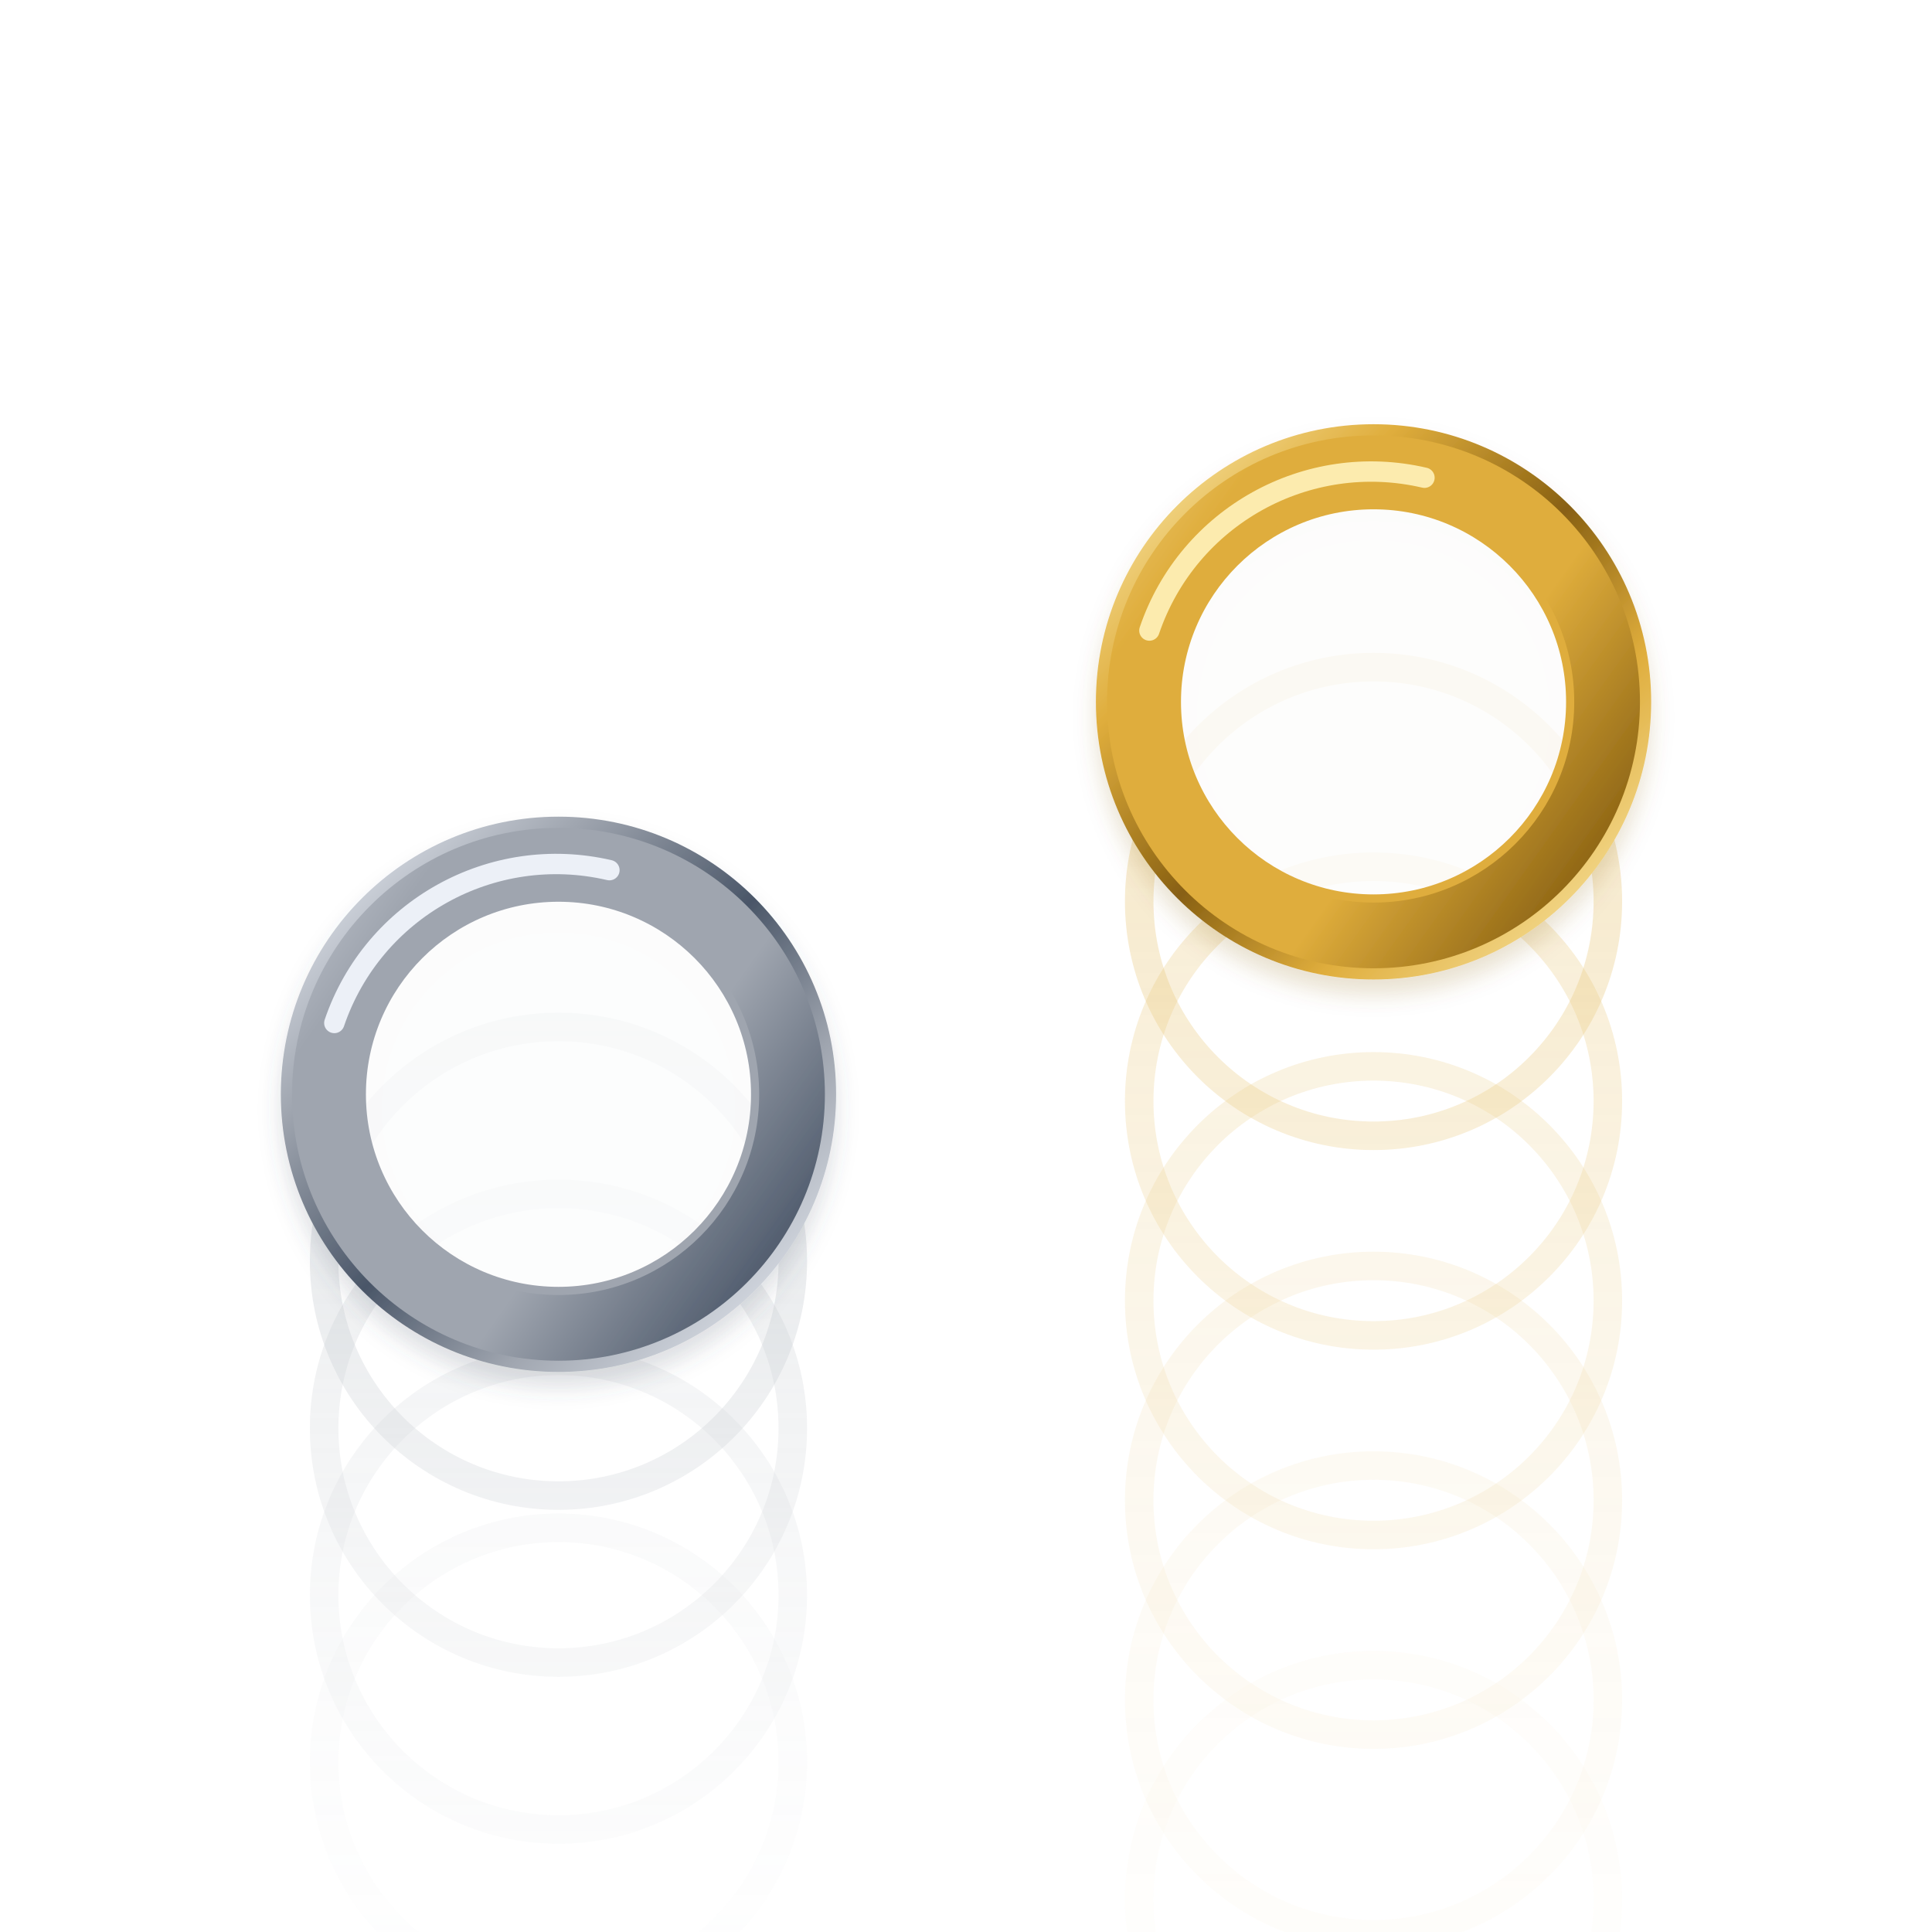
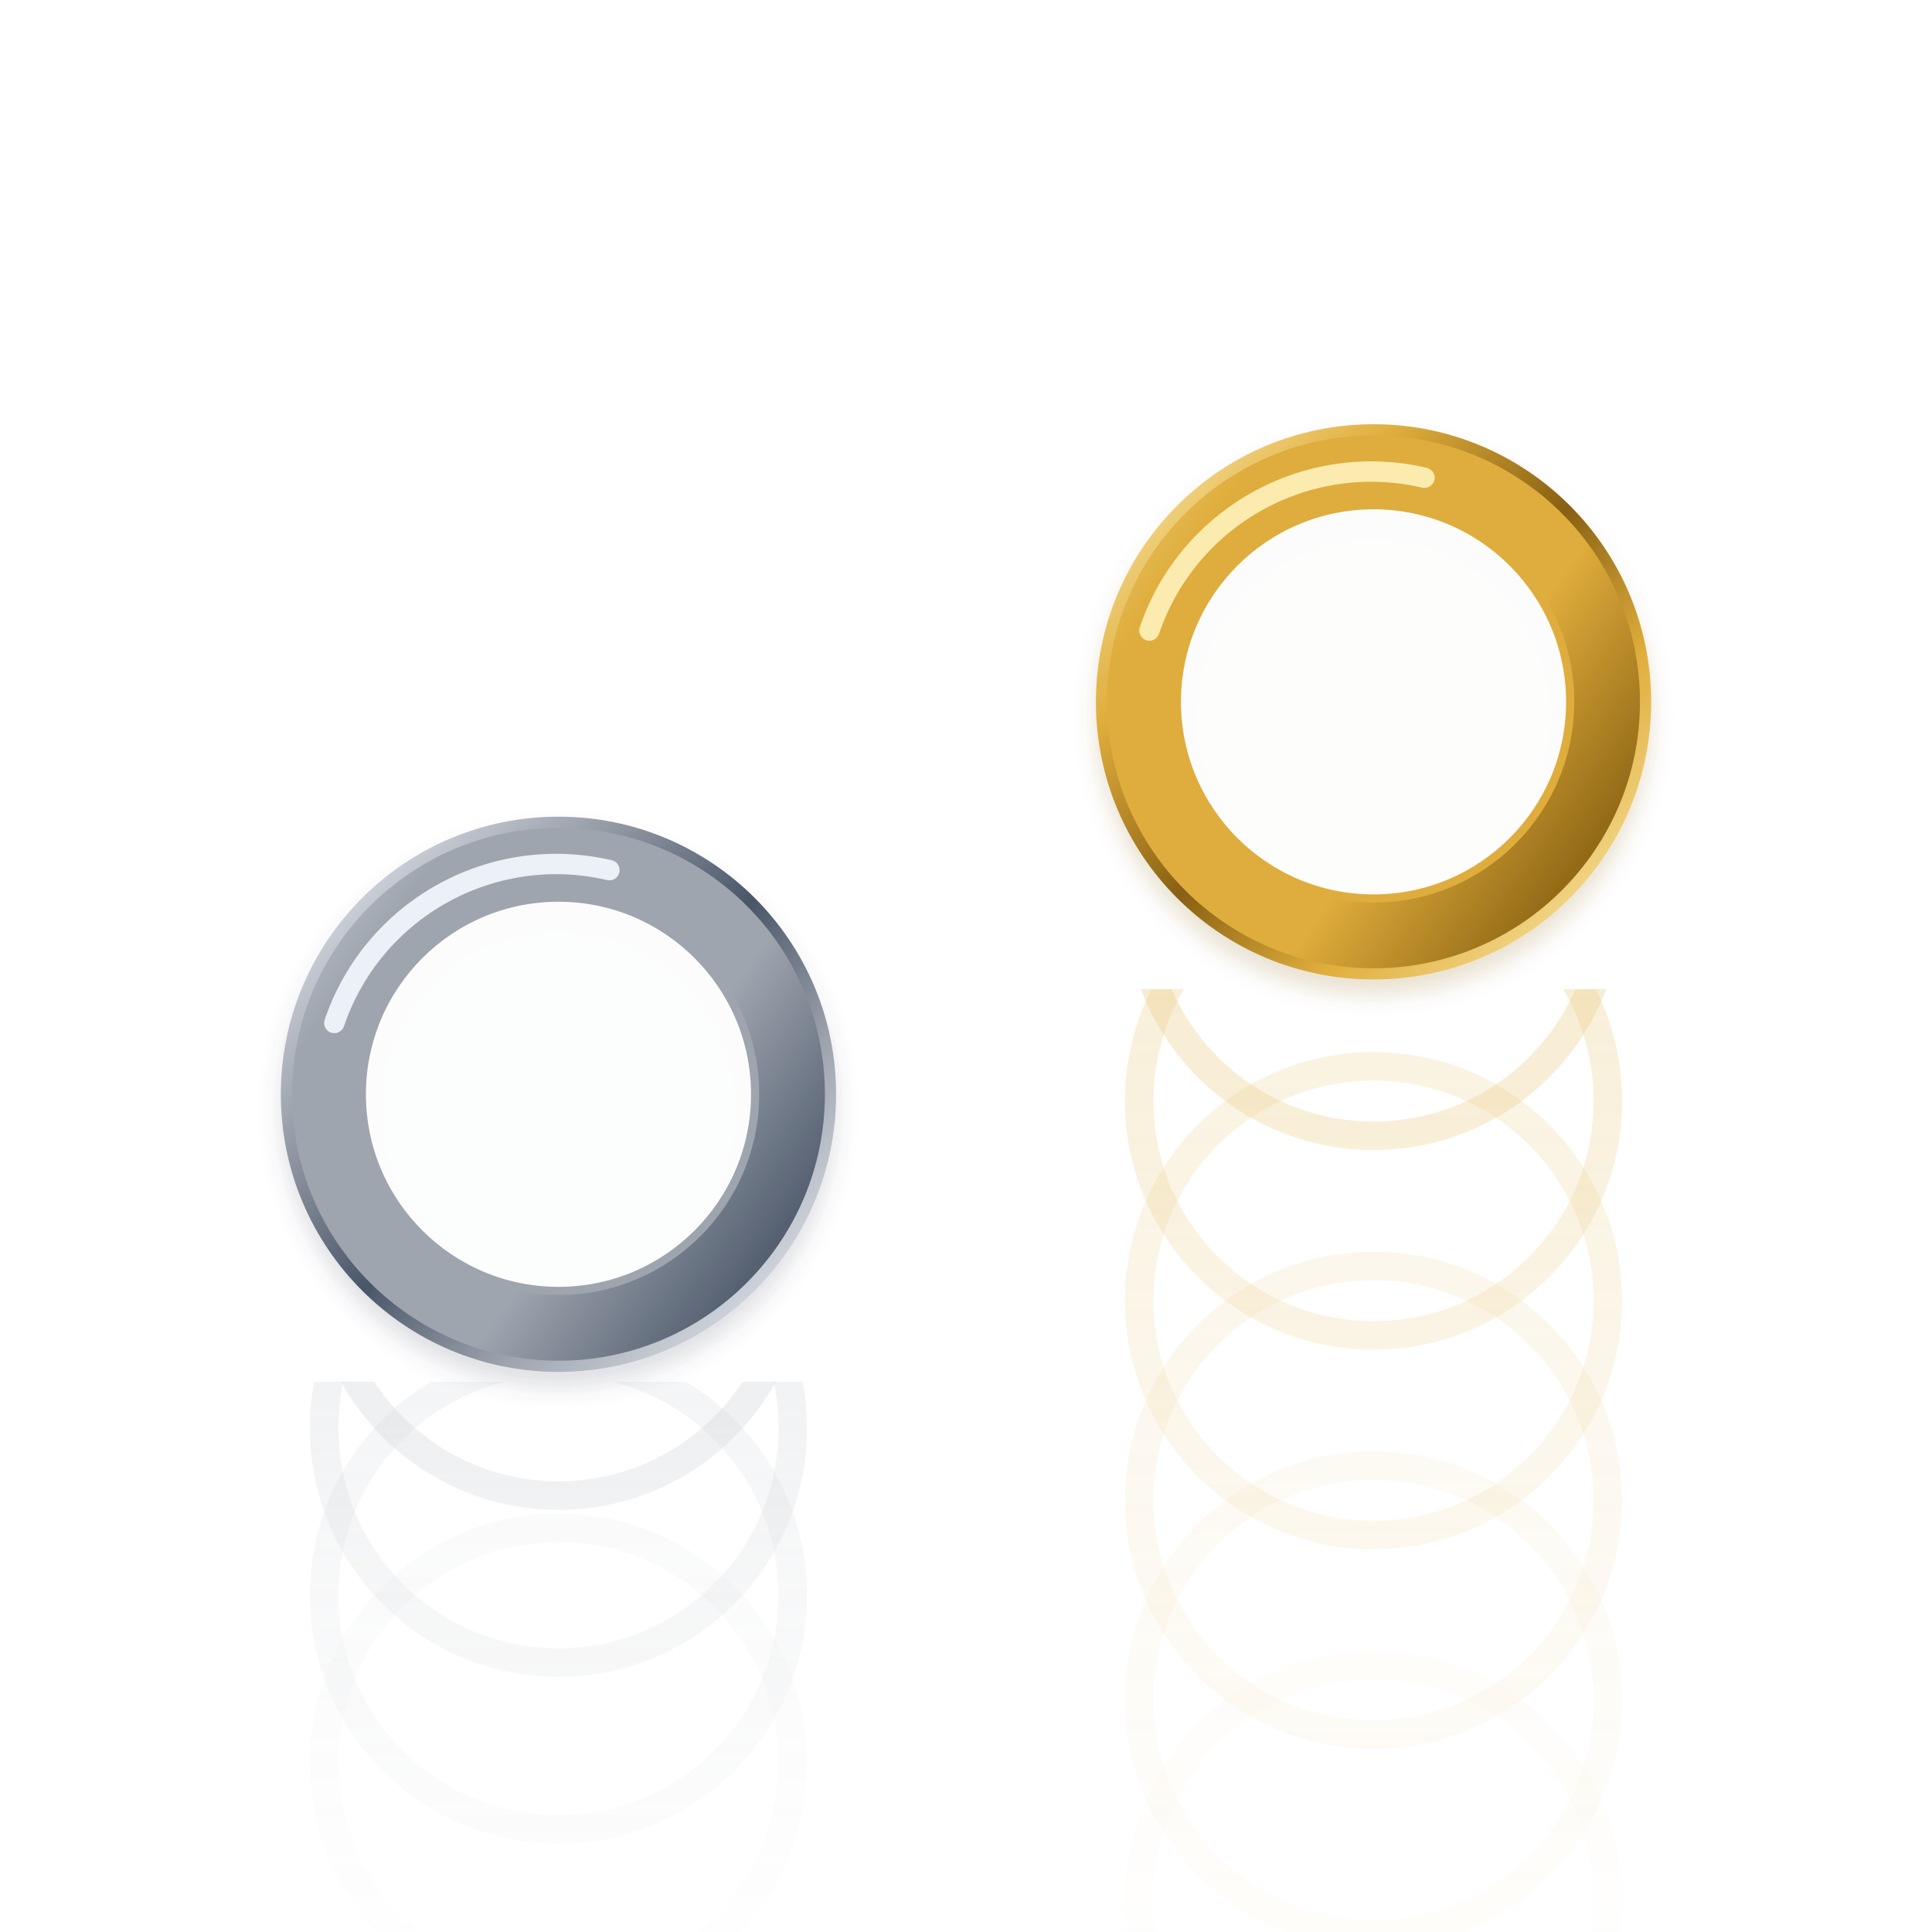
<svg xmlns="http://www.w3.org/2000/svg" width="1024" height="1024" viewBox="0 0 256 256" role="img" aria-label="Liquid loop · white app icon">
  <defs>
    <clipPath id="«material-master-3falseR0»-tile">
      <rect width="256" height="256" rx="57" />
    </clipPath>
  </defs>
  <g>
    <rect width="256" height="256" fill="#ffffff" />
    <g transform="translate(74 145) scale(1.35)" data-material-racer="silver">
      <defs>
        <linearGradient id="«material-master-3falseRl»-body" x1="-0.5" y1="0" x2="0.9" y2="1">
          <stop offset="0" stop-color="#f4f8ff" stop-opacity="1" />
          <stop offset="0.35" stop-color="#9fa5af" stop-opacity="1" />
          <stop offset="0.74" stop-color="#9fa5af" stop-opacity="1" />
          <stop offset="1" stop-color="#4a5668" stop-opacity="1" />
        </linearGradient>
        <linearGradient id="«material-master-3falseRl»-rim" x1="0" y1="0" x2="1" y2="1">
          <stop stop-color="#f4f8ff" />
          <stop offset=".27" stop-color="#9fa5af" />
          <stop offset=".5" stop-color="#4a5668" />
          <stop offset=".7" stop-color="#9fa5af" />
          <stop offset="1" stop-color="#f4f8ff" />
        </linearGradient>
        <linearGradient id="«material-master-3falseRl»-shine" gradientUnits="userSpaceOnUse" x1="-38" y1="-25" x2="25" y2="18">
          <stop stop-color="white" stop-opacity="0" />
          <stop offset=".36" stop-color="white" stop-opacity="0" />
          <stop offset=".48" stop-color="white" stop-opacity="0.8" />
          <stop offset=".57" stop-color="white" stop-opacity="0" />
          <stop offset="1" stop-color="white" stop-opacity="0" />
        </linearGradient>
        <linearGradient id="«material-master-3falseRl»-fade" x1="0" y1="0" x2="0" y2="1">
          <stop stop-color="white" />
          <stop offset="1" stop-color="white" stop-opacity="0" />
        </linearGradient>
        <mask id="«material-master-3falseRl»-wake" maskUnits="userSpaceOnUse" x="-35" y="-35" width="70" height="140.55">
          <rect x="-35" y="-29" width="70" height="124.55" fill="url(#«material-master-3falseRl»-fade)" />
        </mask>
+         <clipPath id="«material-master-3falseRl»-after-head" clipPathUnits="userSpaceOnUse">
+           <rect x="-40" y="28.2" width="80" height="145.55" />
+         </clipPath>
        <clipPath id="«material-master-3falseRl»-clip">
          <circle r="23" />
        </clipPath>
        <filter id="«material-master-3falseRl»-shadow" x="-50%" y="-50%" width="200%" height="220%">
          <feDropShadow dx="0" dy="1.5" stdDeviation="1.1" flood-color="#4a5668" flood-opacity="0.18" />
        </filter>
        <pattern id="«material-master-3falseRl»-grain" width="3" height="3" patternUnits="userSpaceOnUse">
          <path d="M0 .4H3" stroke="#f4f8ff" stroke-opacity=".22" stroke-width=".35" />
        </pattern>
      </defs>
-       <g mask="url(#«material-master-3falseRl»-wake)">
-         <g style="transform:translateY(16.3875px);opacity:0.6;--echo-distance:65.55px;animation-duration:1.32s;animation-delay:0s">
-           <circle r="23" fill="none" opacity="0.55" stroke="#9fa5af" stroke-width="2.8" />
-         </g>
-         <g style="transform:translateY(32.775px);opacity:0.48;--echo-distance:65.55px;animation-duration:1.32s;animation-delay:-0.33s">
-           <circle r="23" fill="none" opacity="0.55" stroke="#9fa5af" stroke-width="2.8" />
-         </g>
-         <g style="transform:translateY(49.1625px);opacity:0.36;--echo-distance:65.55px;animation-duration:1.32s;animation-delay:-0.66s">
-           <circle r="23" fill="none" opacity="0.55" stroke="#9fa5af" stroke-width="2.8" />
-         </g>
-         <g style="transform:translateY(65.55px);opacity:0.24;--echo-distance:65.55px;animation-duration:1.32s;animation-delay:-0.99s">
-           <circle r="23" fill="none" opacity="0.55" stroke="#9fa5af" stroke-width="2.8" />
+       <g clip-path="url(#«material-master-3falseRl»-after-head)" data-wake-start="28.2">
+         <g mask="url(#«material-master-3falseRl»-wake)">
+           <g style="transform:translateY(16.3875px);opacity:0.6;--echo-distance:65.55px;animation-duration:1.32s;animation-delay:0s">
+             <circle r="23" fill="none" opacity="0.55" stroke="#9fa5af" stroke-width="2.8" />
+           </g>
+           <g style="transform:translateY(32.775px);opacity:0.48;--echo-distance:65.55px;animation-duration:1.32s;animation-delay:-0.33s">
+             <circle r="23" fill="none" opacity="0.55" stroke="#9fa5af" stroke-width="2.8" />
+           </g>
+           <g style="transform:translateY(49.1625px);opacity:0.36;--echo-distance:65.55px;animation-duration:1.32s;animation-delay:-0.66s">
+             <circle r="23" fill="none" opacity="0.55" stroke="#9fa5af" stroke-width="2.8" />
+           </g>
+           <g style="transform:translateY(65.55px);opacity:0.24;--echo-distance:65.55px;animation-duration:1.32s;animation-delay:-0.99s">
+             <circle r="23" fill="none" opacity="0.55" stroke="#9fa5af" stroke-width="2.8" />
+           </g>
        </g>
      </g>
      <g filter="url(#«material-master-3falseRl»-shadow)">
        <circle r="23" fill="#fff" fill-opacity=".8" stroke="url(#«material-master-3falseRl»-body)" stroke-width="8" />
        <circle r="26.7" fill="none" stroke="url(#«material-master-3falseRl»-rim)" stroke-width="1.1" />
        <circle r="19.3" fill="none" stroke="#9fa5af" stroke-width=".8" />
        <path d="M-22-7A23 23 0 0 1 5-22" fill="none" stroke="#f4f8ff" stroke-width="2" stroke-linecap="round" opacity=".9" />
      </g>
    </g>
    <g transform="translate(182 93) scale(1.35)" data-material-racer="gold">
      <defs>
        <linearGradient id="«material-master-3falseRt»-body" x1="-0.5" y1="0" x2="0.9" y2="1">
          <stop offset="0" stop-color="#fff2ba" stop-opacity="1" />
          <stop offset="0.35" stop-color="#dfad3c" stop-opacity="1" />
          <stop offset="0.74" stop-color="#dfad3c" stop-opacity="1" />
          <stop offset="1" stop-color="#886012" stop-opacity="1" />
        </linearGradient>
        <linearGradient id="«material-master-3falseRt»-rim" x1="0" y1="0" x2="1" y2="1">
          <stop stop-color="#fff2ba" />
          <stop offset=".27" stop-color="#dfad3c" />
          <stop offset=".5" stop-color="#886012" />
          <stop offset=".7" stop-color="#dfad3c" />
          <stop offset="1" stop-color="#fff2ba" />
        </linearGradient>
        <linearGradient id="«material-master-3falseRt»-shine" gradientUnits="userSpaceOnUse" x1="-38" y1="-25" x2="25" y2="18">
          <stop stop-color="white" stop-opacity="0" />
          <stop offset=".36" stop-color="white" stop-opacity="0" />
          <stop offset=".48" stop-color="white" stop-opacity="0.8" />
          <stop offset=".57" stop-color="white" stop-opacity="0" />
          <stop offset="1" stop-color="white" stop-opacity="0" />
        </linearGradient>
        <linearGradient id="«material-master-3falseRt»-fade" x1="0" y1="0" x2="0" y2="1">
          <stop stop-color="white" />
          <stop offset="1" stop-color="white" stop-opacity="0" />
        </linearGradient>
        <mask id="«material-master-3falseRt»-wake" maskUnits="userSpaceOnUse" x="-35" y="-35" width="70" height="192.55">
          <rect x="-35" y="-29" width="70" height="176.55" fill="url(#«material-master-3falseRt»-fade)" />
        </mask>
+         <clipPath id="«material-master-3falseRt»-after-head" clipPathUnits="userSpaceOnUse">
+           <rect x="-40" y="28.2" width="80" height="197.55" />
+         </clipPath>
        <clipPath id="«material-master-3falseRt»-clip">
          <circle r="23" />
        </clipPath>
        <filter id="«material-master-3falseRt»-shadow" x="-50%" y="-50%" width="200%" height="220%">
          <feDropShadow dx="0" dy="1.5" stdDeviation="1.1" flood-color="#886012" flood-opacity="0.18" />
        </filter>
        <pattern id="«material-master-3falseRt»-grain" width="3" height="3" patternUnits="userSpaceOnUse">
          <path d="M0 .4H3" stroke="#fff2ba" stroke-opacity=".22" stroke-width=".35" />
        </pattern>
      </defs>
-       <g mask="url(#«material-master-3falseRt»-wake)">
-         <g style="transform:translateY(19.59167px);opacity:0.6;--echo-distance:117.55px;animation-duration:1.15s;animation-delay:0s">
-           <circle r="23" fill="none" opacity="0.55" stroke="#dfad3c" stroke-width="2.8" />
-         </g>
-         <g style="transform:translateY(39.18333px);opacity:0.514;--echo-distance:117.55px;animation-duration:1.15s;animation-delay:-0.192s">
-           <circle r="23" fill="none" opacity="0.55" stroke="#dfad3c" stroke-width="2.8" />
-         </g>
-         <g style="transform:translateY(58.775px);opacity:0.429;--echo-distance:117.55px;animation-duration:1.15s;animation-delay:-0.383s">
-           <circle r="23" fill="none" opacity="0.55" stroke="#dfad3c" stroke-width="2.8" />
-         </g>
-         <g style="transform:translateY(78.36667px);opacity:0.343;--echo-distance:117.55px;animation-duration:1.15s;animation-delay:-0.575s">
-           <circle r="23" fill="none" opacity="0.55" stroke="#dfad3c" stroke-width="2.8" />
-         </g>
-         <g style="transform:translateY(97.95833px);opacity:0.257;--echo-distance:117.55px;animation-duration:1.15s;animation-delay:-0.767s">
-           <circle r="23" fill="none" opacity="0.55" stroke="#dfad3c" stroke-width="2.8" />
-         </g>
-         <g style="transform:translateY(117.55px);opacity:0.171;--echo-distance:117.55px;animation-duration:1.15s;animation-delay:-0.958s">
-           <circle r="23" fill="none" opacity="0.55" stroke="#dfad3c" stroke-width="2.8" />
+       <g clip-path="url(#«material-master-3falseRt»-after-head)" data-wake-start="28.2">
+         <g mask="url(#«material-master-3falseRt»-wake)">
+           <g style="transform:translateY(19.59167px);opacity:0.6;--echo-distance:117.55px;animation-duration:1.15s;animation-delay:0s">
+             <circle r="23" fill="none" opacity="0.55" stroke="#dfad3c" stroke-width="2.8" />
+           </g>
+           <g style="transform:translateY(39.18333px);opacity:0.514;--echo-distance:117.55px;animation-duration:1.15s;animation-delay:-0.192s">
+             <circle r="23" fill="none" opacity="0.55" stroke="#dfad3c" stroke-width="2.8" />
+           </g>
+           <g style="transform:translateY(58.775px);opacity:0.429;--echo-distance:117.55px;animation-duration:1.15s;animation-delay:-0.383s">
+             <circle r="23" fill="none" opacity="0.55" stroke="#dfad3c" stroke-width="2.8" />
+           </g>
+           <g style="transform:translateY(78.36667px);opacity:0.343;--echo-distance:117.55px;animation-duration:1.15s;animation-delay:-0.575s">
+             <circle r="23" fill="none" opacity="0.55" stroke="#dfad3c" stroke-width="2.8" />
+           </g>
+           <g style="transform:translateY(97.95833px);opacity:0.257;--echo-distance:117.55px;animation-duration:1.15s;animation-delay:-0.767s">
+             <circle r="23" fill="none" opacity="0.55" stroke="#dfad3c" stroke-width="2.8" />
+           </g>
+           <g style="transform:translateY(117.55px);opacity:0.171;--echo-distance:117.55px;animation-duration:1.15s;animation-delay:-0.958s">
+             <circle r="23" fill="none" opacity="0.55" stroke="#dfad3c" stroke-width="2.8" />
+           </g>
        </g>
      </g>
      <g filter="url(#«material-master-3falseRt»-shadow)">
        <circle r="23" fill="#fff" fill-opacity=".8" stroke="url(#«material-master-3falseRt»-body)" stroke-width="8" />
        <circle r="26.7" fill="none" stroke="url(#«material-master-3falseRt»-rim)" stroke-width="1.1" />
        <circle r="19.3" fill="none" stroke="#dfad3c" stroke-width=".8" />
        <path d="M-22-7A23 23 0 0 1 5-22" fill="none" stroke="#fff2ba" stroke-width="2" stroke-linecap="round" opacity=".9" />
      </g>
    </g>
  </g>
</svg>
